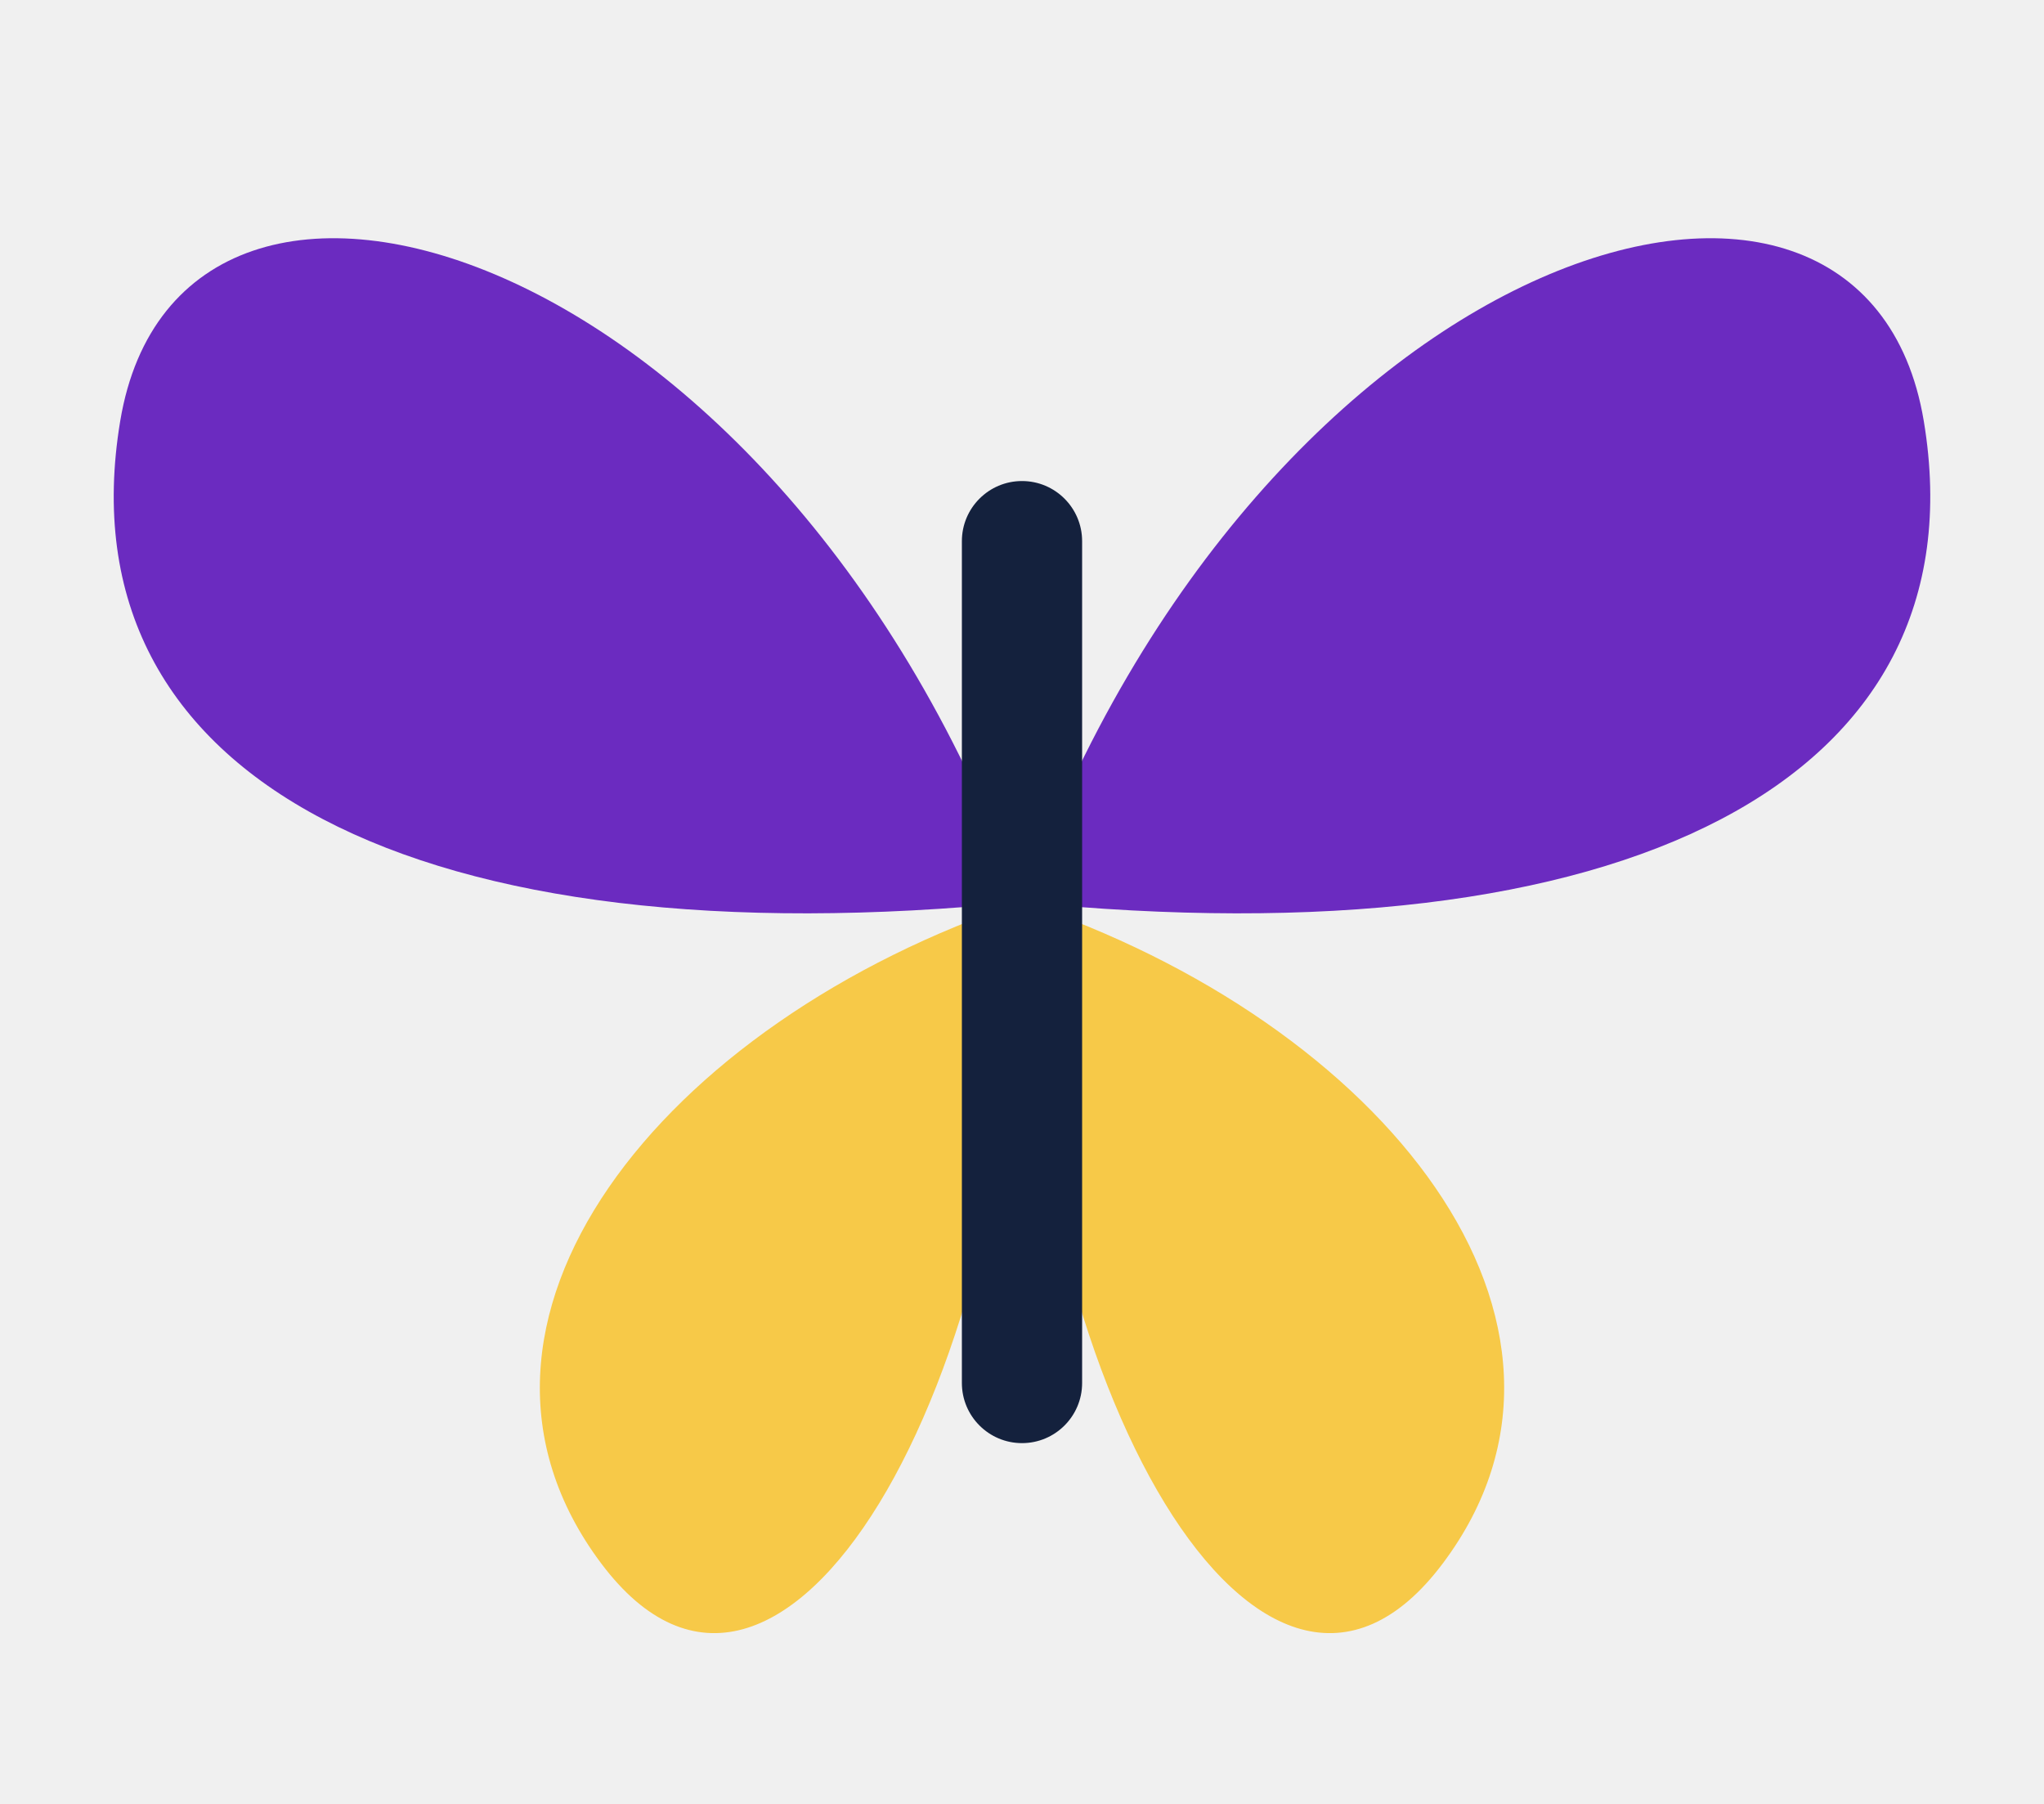
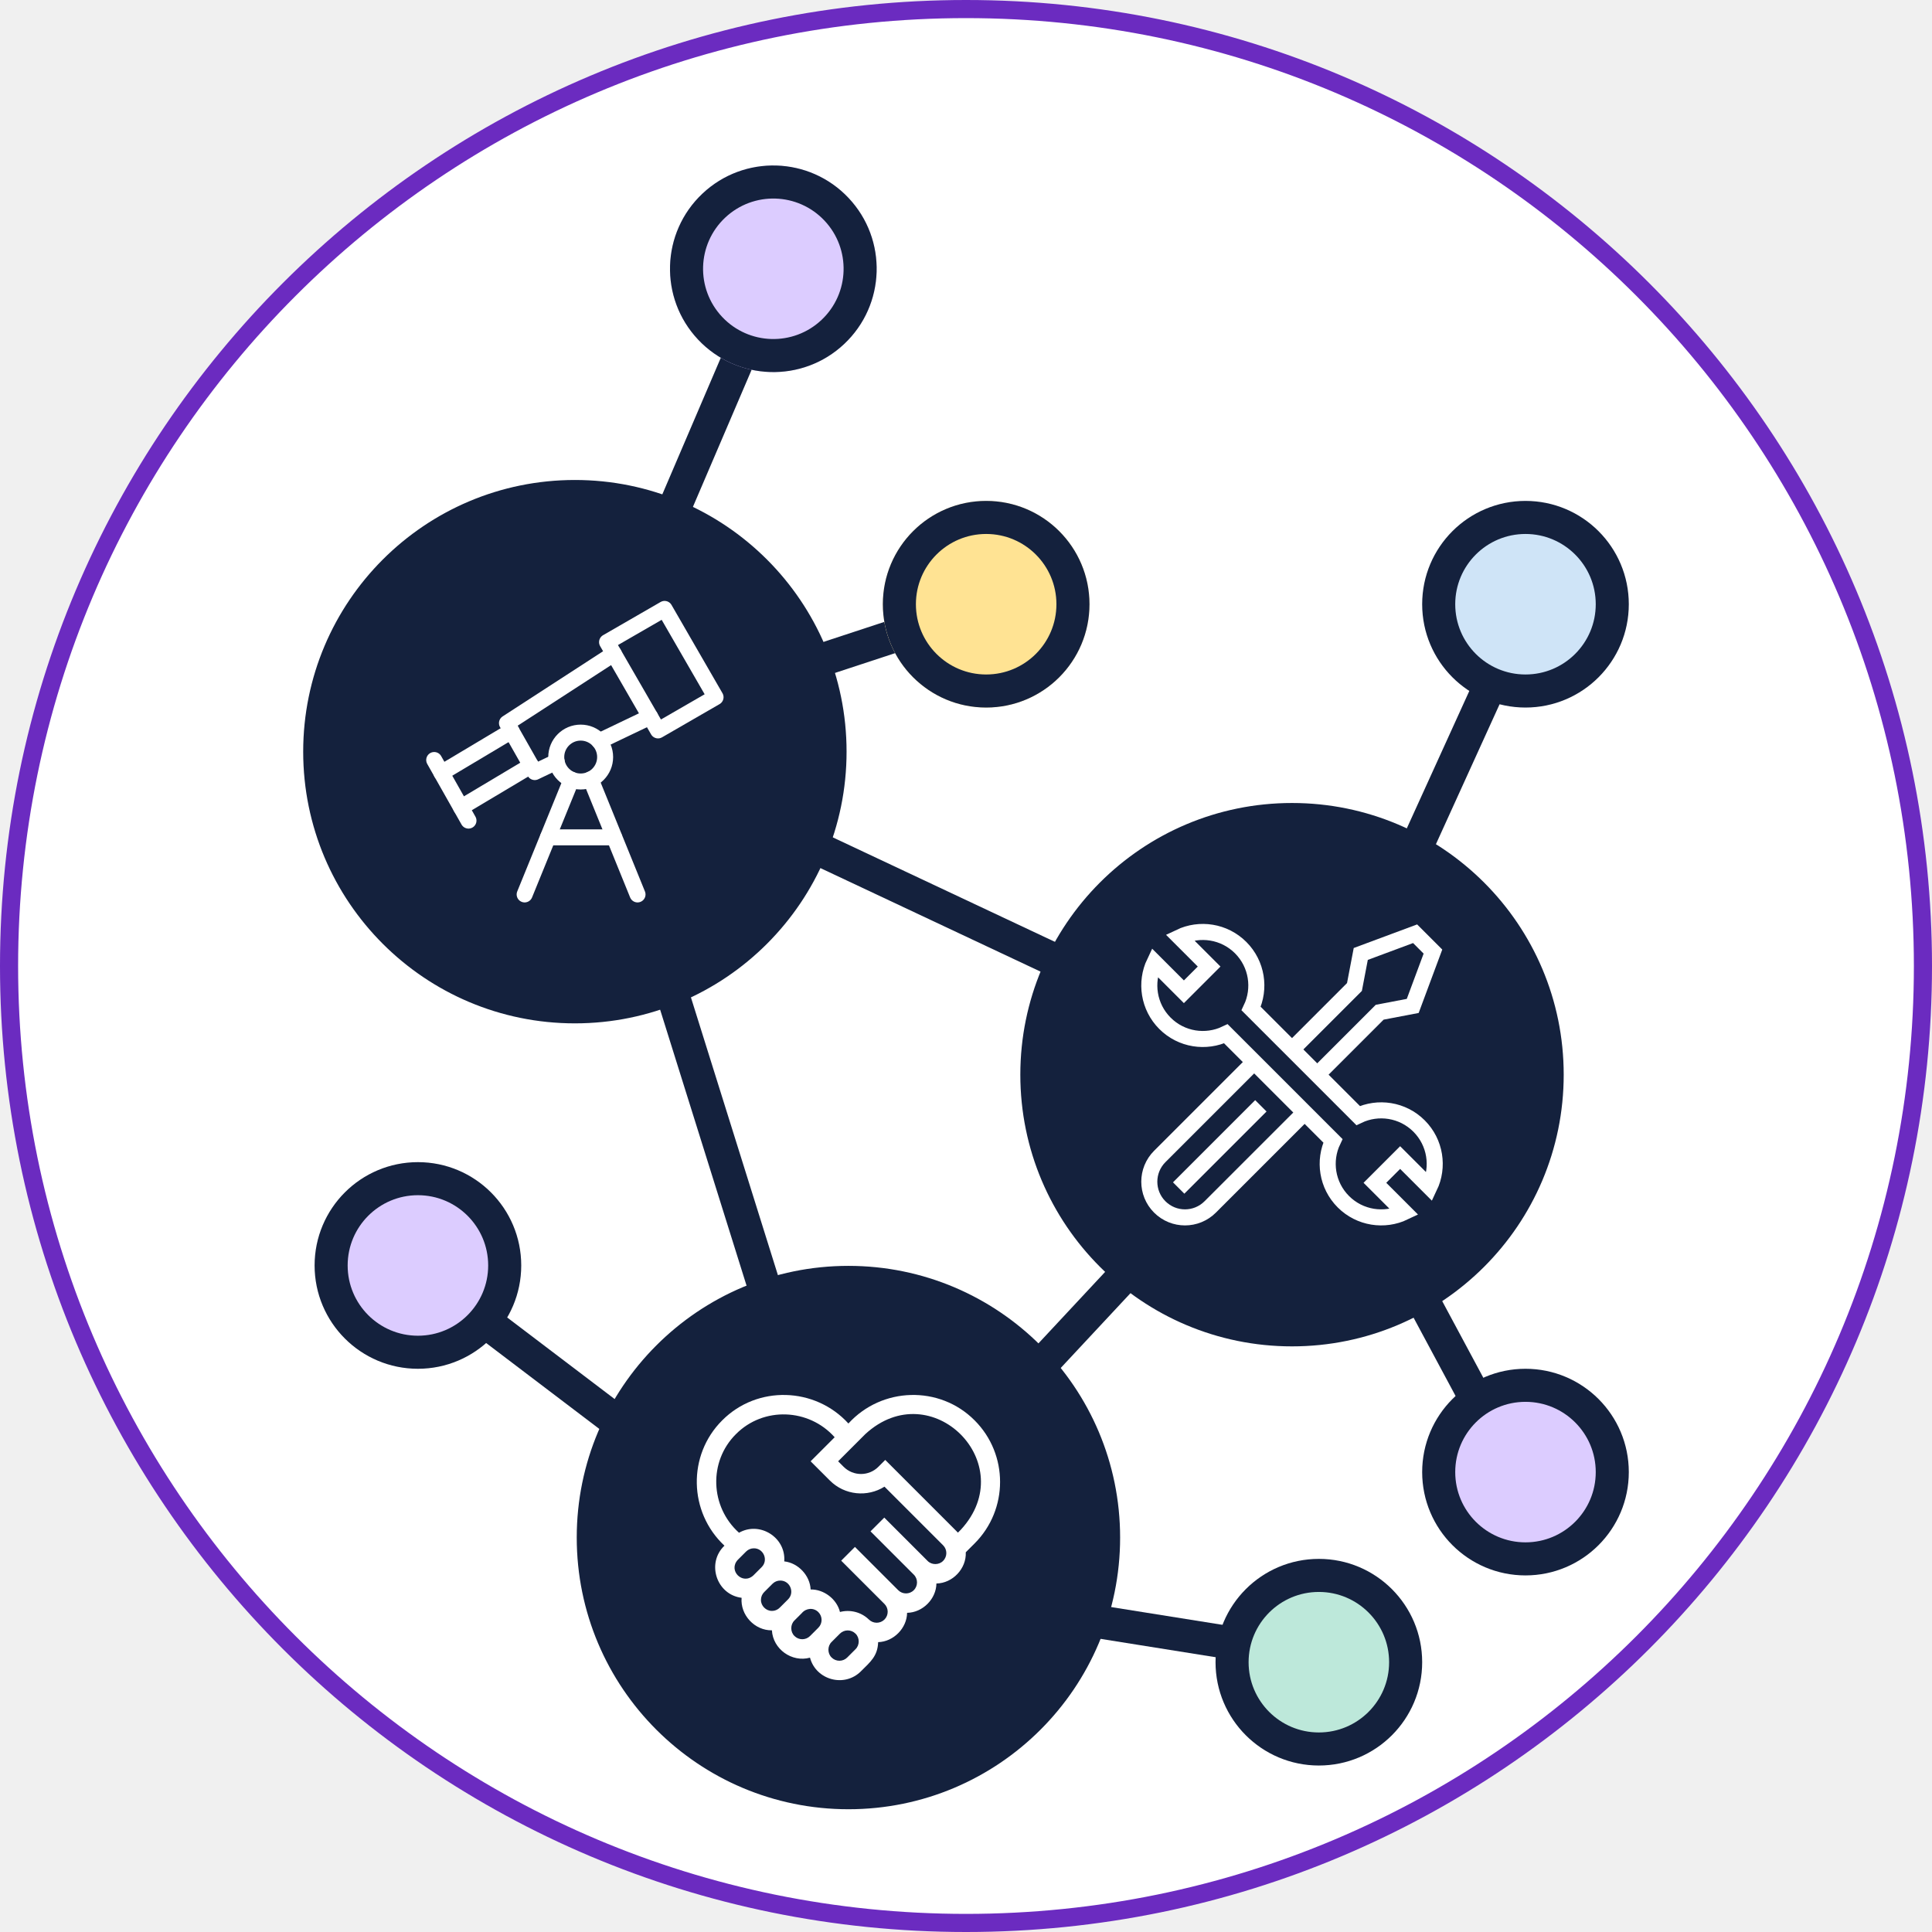
- <svg xmlns="http://www.w3.org/2000/svg" width="34" height="30" viewBox="0 0 34 30">
-   <path d="M17 15C13 4 3 1 2 7s5 9 15 8z" fill="#6B2BC0" />
-   <path d="M17 15C21 4 31 1 32 7s-5 9-15 8z" fill="#6B2BC0" />
-   <path d="M17 15c-6 2-10 7-7 11s7-3 7-11z" fill="#F7C948" />
-   <path d="M17 15c6 2 10 7 7 11s-7-3-7-11z" fill="#F7C948" />
-   <rect x="16" y="8" width="2" height="16" rx="1" fill="#14213D" />
+ <svg xmlns="http://www.w3.org/2000/svg" width="320" height="320" viewBox="0 0 320 320" fill="none">
+   <rect x="1.5" y="1.5" width="317" height="317" rx="158.5" fill="white" />
+   <rect x="1.5" y="1.5" width="317" height="317" rx="158.5" stroke="#6B2BC0" stroke-width="3" />
+   <rect x="98.045" y="119.929" width="136.902" height="5.476" transform="rotate(25.1924 98.0449 119.929)" fill="#14213D" />
+   <rect x="102.728" y="127.802" width="136.902" height="5.476" transform="rotate(72.6108 102.728 127.802)" fill="#14213D" />
+   <rect x="237.053" y="160.784" width="136.902" height="5.476" transform="rotate(133.004 237.053 160.784)" fill="#14213D" />
+   <rect x="253.483" y="105.427" width="68.451" height="5.476" transform="rotate(114.462 253.483 105.427)" fill="#14213D" />
+   <rect x="166.261" y="102.261" width="68.451" height="5.476" transform="rotate(161.795 166.261 102.261)" fill="#14213D" />
+   <rect x="133.027" y="41.313" width="68.451" height="5.476" transform="rotate(113.18 133.027 41.3135)" fill="#14213D" />
+   <rect x="119.977" y="252.396" width="68.451" height="5.476" transform="rotate(-142.798 119.977 252.396)" fill="#14213D" />
+   <rect x="254.572" y="256.345" width="68.451" height="5.476" transform="rotate(-118.215 254.572 256.345)" fill="#14213D" />
+   <rect x="222.379" y="277.845" width="68.451" height="5.476" transform="rotate(-170.932 222.379 277.845)" fill="#14213D" />
+   <rect x="52.193" y="81.475" width="86.051" height="86.051" rx="43.025" fill="#14213D" />
+   <rect x="52.193" y="81.475" width="86.051" height="86.051" rx="43.025" stroke="#14213D" stroke-width="3.949" />
+   <g clip-path="url(#clip0_333_24845)">
+     <path d="M100.229 125.392C100.229 127.628 98.416 129.44 96.18 129.44C93.944 129.44 92.132 127.628 92.132 125.392C92.132 123.156 93.944 121.344 96.18 121.344C98.416 121.344 100.229 123.156 100.229 125.392Z" stroke-width="2.647" stroke-miterlimit="10" stroke-linecap="round" stroke-linejoin="round" stroke="white" />
+     <path d="M86.898 148.146L94.643 129.137" stroke-width="2.647" stroke-miterlimit="10" stroke-linecap="round" stroke-linejoin="round" stroke="white" />
+     <path d="M105.596 148.147L97.845 129.082" stroke-width="2.647" stroke-miterlimit="10" stroke-linecap="round" stroke-linejoin="round" stroke="white" />
+     <path d="M90.769 138.691H101.72" stroke-width="2.647" stroke-miterlimit="10" stroke-linecap="round" stroke-linejoin="round" stroke="white" />
+     <path d="M100.547 106.357L110.077 100.855L118.519 115.478L108.99 120.98L100.547 106.357Z" stroke-width="2.647" stroke-miterlimit="10" stroke-linecap="round" stroke-linejoin="round" stroke="white" />
+     <path d="M92.203 126.146L88.572 127.881L83.969 119.772L101.667 108.293" stroke-width="2.647" stroke-miterlimit="10" stroke-linecap="round" stroke-linejoin="round" stroke="white" />
+     <path d="M107.69 118.727L99.256 122.76" stroke-width="2.647" stroke-miterlimit="10" stroke-linecap="round" stroke-linejoin="round" stroke="white" />
+     <path d="M73.121 128.008L84.713 121.09" stroke-width="2.647" stroke-miterlimit="10" stroke-linecap="round" stroke-linejoin="round" stroke="white" />
+     <path d="M87.96 126.805L76.359 133.727" stroke-width="2.647" stroke-miterlimit="10" stroke-linecap="round" stroke-linejoin="round" stroke="white" />
+     <path d="M71.917 125.881L77.596 135.917" stroke-width="2.647" stroke-miterlimit="10" stroke-linecap="round" stroke-linejoin="round" stroke="white" />
+   </g>
+   <rect x="170.973" y="134.976" width="86.051" height="86.051" rx="43.025" fill="#14213D" />
+   <rect x="170.973" y="134.976" width="86.051" height="86.051" rx="43.025" stroke="#14213D" stroke-width="3.949" />
+   <g clip-path="url(#clip1_333_24845)">
+     <path d="M224.951 184.773L207.225 167.047C208.799 163.752 208.222 159.686 205.493 156.957C202.764 154.228 198.698 153.651 195.403 155.225L200.269 160.091L196.09 164.27L191.224 159.404C189.65 162.699 190.227 166.764 192.956 169.494C195.685 172.223 199.751 172.8 203.046 171.226L220.772 188.952C219.198 192.247 219.775 196.313 222.505 199.042C225.234 201.771 229.299 202.348 232.594 200.774L227.728 195.908L231.907 191.729L236.773 196.596C238.347 193.301 237.77 189.235 235.041 186.506C232.312 183.777 228.246 183.2 224.951 184.773Z" stroke-width="2.659" stroke-miterlimit="10" stroke="white" />
+     <path d="M207.731 175.91L192.091 191.549C190.938 192.704 190.36 194.215 190.36 195.728C190.36 197.241 190.938 198.753 192.091 199.907C194.4 202.215 198.14 202.215 200.449 199.907L216.088 184.268" stroke-width="2.659" stroke-miterlimit="10" stroke="white" />
+     <path d="M208.838 183.16L195.225 196.773" stroke-width="2.659" stroke-miterlimit="10" stroke="white" />
+     <path d="M213.998 173.82L224.34 163.478L225.385 158.005L234.386 154.656L237.341 157.611L233.992 166.612L228.519 167.658L218.177 177.999" stroke-width="2.659" stroke-miterlimit="10" stroke="white" />
+   </g>
+   <rect x="97.501" y="211.642" width="86.051" height="86.051" rx="43.025" fill="#14213D" />
+   <rect x="97.501" y="211.642" width="86.051" height="86.051" rx="43.025" stroke="#14213D" stroke-width="3.949" />
+   <g clip-path="url(#clip2_333_24845)">
+     <path d="M161.428 235.257C155.625 229.421 146.049 229.711 140.524 235.777C134.999 229.712 125.423 229.421 119.62 235.257C113.85 241.003 114.047 250.466 119.992 256.012C116.95 258.917 118.693 264.137 122.833 264.646C122.585 267.481 124.998 270.081 127.852 270.032C128.027 273.153 131.159 275.387 134.162 274.562C135.147 278.28 139.883 279.551 142.6 276.814C144.143 275.28 145.371 274.313 145.449 271.99C147.999 271.919 150.205 269.683 150.244 267.134C152.818 267.095 155.061 264.851 155.101 262.277C157.771 262.237 160.087 259.826 159.963 257.105L161.428 255.64C167.048 250.021 167.048 240.876 161.428 235.257ZM122.201 258.358L123.577 256.982C123.933 256.626 124.4 256.448 124.867 256.448C126.469 256.438 127.305 258.418 126.157 259.561L124.781 260.937C122.999 262.577 120.561 260.14 122.201 258.358ZM126.038 264.99C126.038 264.503 126.228 264.045 126.572 263.7L127.949 262.324C128.294 261.979 128.751 261.79 129.238 261.79C130.854 261.787 131.673 263.763 130.528 264.904L129.314 266.118C128.943 266.539 128.433 266.823 127.862 266.814C126.882 266.834 126.018 265.971 126.038 264.99ZM131.591 270.975C130.884 270.296 130.884 269.074 131.591 268.395L132.805 267.181C133.513 266.341 134.756 266.231 135.547 267.019C136.258 267.73 136.258 268.887 135.547 269.599L134.171 270.975C133.46 271.686 132.302 271.686 131.591 270.975ZM141.699 273.161L140.323 274.537C139.979 274.881 139.52 275.071 139.033 275.071C138.546 275.071 138.088 274.881 137.743 274.537C137.036 273.858 137.036 272.636 137.743 271.957L139.119 270.581C139.831 269.87 140.988 269.87 141.699 270.581C142.407 271.26 142.407 272.482 141.699 273.161ZM156.209 258.529C155.53 259.237 154.309 259.237 153.63 258.529L146.463 251.362L144.186 253.64L151.352 260.807C152.064 261.518 152.064 262.675 151.352 263.386C150.641 264.098 149.484 264.097 148.773 263.386L141.728 256.341L141.606 256.219L139.329 258.497L139.45 258.618L146.496 265.663C147.207 266.375 147.207 267.532 146.496 268.243C145.784 268.954 144.627 268.954 143.916 268.243L143.914 268.245C142.606 266.979 140.777 266.563 139.125 266.995C138.599 264.846 136.44 263.22 134.267 263.267C134.162 260.954 132.207 258.865 129.896 258.615C130.201 254.648 125.844 251.915 122.404 253.87C117.615 249.591 117.32 242.081 121.898 237.534C126.45 232.95 133.97 233.254 138.247 238.054L134.265 242.036L137.456 245.226C139.906 247.677 143.683 248.014 146.498 246.238L156.21 255.95C156.921 256.661 156.921 257.818 156.209 258.529ZM159.15 253.363L158.66 253.854C158.604 253.792 158.546 253.731 158.487 253.672L146.625 241.81L145.486 242.949C143.9 244.535 141.319 244.535 139.733 242.949L138.82 242.036L143.322 237.534C154.257 227.469 169.213 242.435 159.15 253.363Z" fill="white" />
+   </g>
+   <circle cx="69.22" cy="209.6" r="14.375" fill="#DCCCFF" stroke-width="5.476" stroke="#14213D" />
+   <circle cx="218.444" cy="275.313" r="14.375" fill="#BDE8DA" stroke-width="5.476" stroke="#14213D" />
+   <circle cx="252.669" cy="243.825" r="14.375" fill="#DCCCFF" stroke-width="5.476" stroke="#14213D" />
+   <circle cx="252.669" cy="100.079" r="14.375" fill="#CFE4F7" stroke-width="5.476" stroke="#14213D" />
+   <circle cx="163.34" cy="100.079" r="17.113" fill="white" />
+   <circle cx="163.34" cy="100.079" r="17.113" fill="#FFD866" fill-opacity="0.7" />
+   <circle cx="163.34" cy="100.079" r="14.375" stroke-width="5.476" stroke="#14213D" />
+   <circle cx="17.113" cy="17.113" r="17.113" transform="matrix(-0.728314 0.685243 0.685448 0.728121 128.822 20.333)" fill="#DCCCFF" />
+   <path d="M117.619 54.37L119.614 52.493C124.019 57.173 131.384 57.396 136.065 52.992L137.942 54.986L139.819 56.98C132.935 63.456 122.104 63.127 115.625 56.246L117.619 54.37ZM137.942 54.986L136.065 52.992C140.746 48.589 140.969 41.225 136.564 36.546L138.558 34.669L140.552 32.793C147.03 39.675 146.702 50.503 139.819 56.98L137.942 54.986ZM138.558 34.669L136.564 36.546C132.159 31.866 124.793 31.643 120.112 36.047L118.236 34.053L116.359 32.059C123.242 25.583 134.074 25.912 140.552 32.793L138.558 34.669ZM118.236 34.053L120.112 36.047C115.432 40.45 115.208 47.814 119.614 52.493L117.619 54.37L115.625 56.246C109.147 49.364 109.475 38.536 116.359 32.059L118.236 34.053Z" fill="#14213D" />
+   <defs>
+     <clipPath id="clip0_333_24845">
+       <rect width="50.233" height="50.233" fill="white" transform="translate(70.1025 99.3848)" />
+     </clipPath>
+     <clipPath id="clip1_333_24845">
+       <rect width="50.233" height="50.233" fill="white" transform="translate(188.882 152.885)" />
+     </clipPath>
+     <clipPath id="clip2_333_24845">
+       <rect width="50.233" height="50.233" fill="white" transform="translate(115.41 229.551)" />
+     </clipPath>
+   </defs>
</svg>
